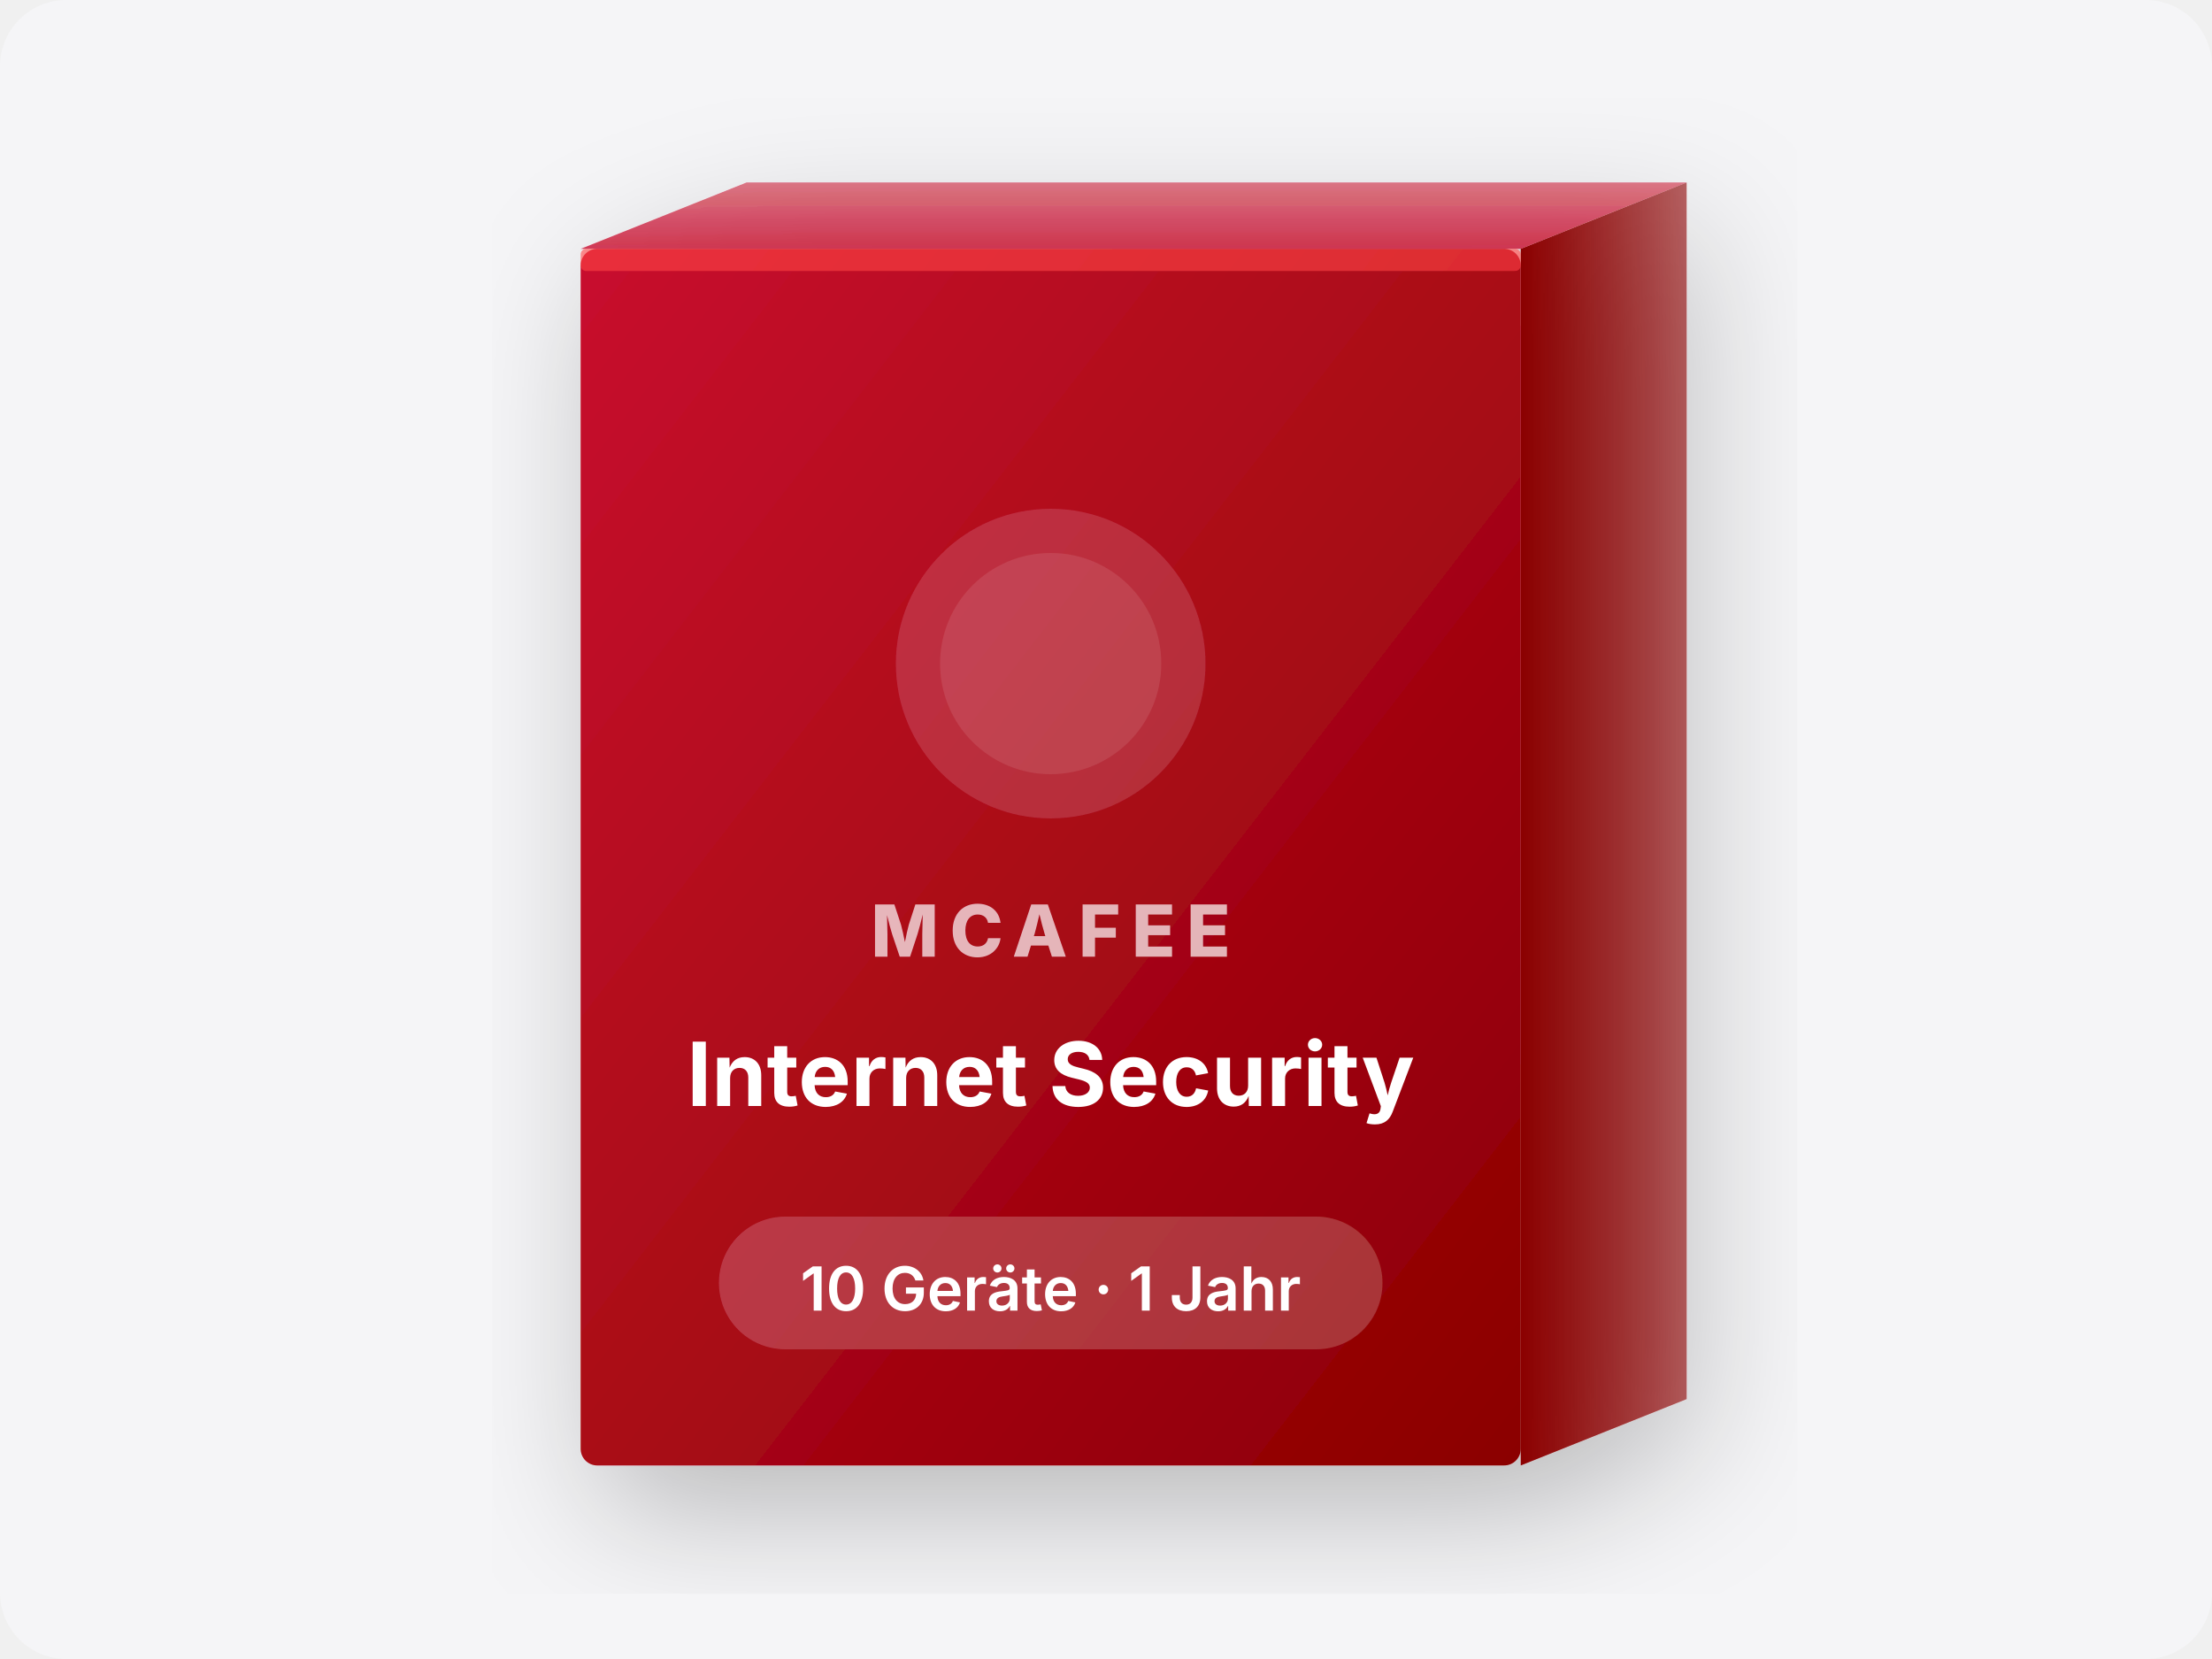
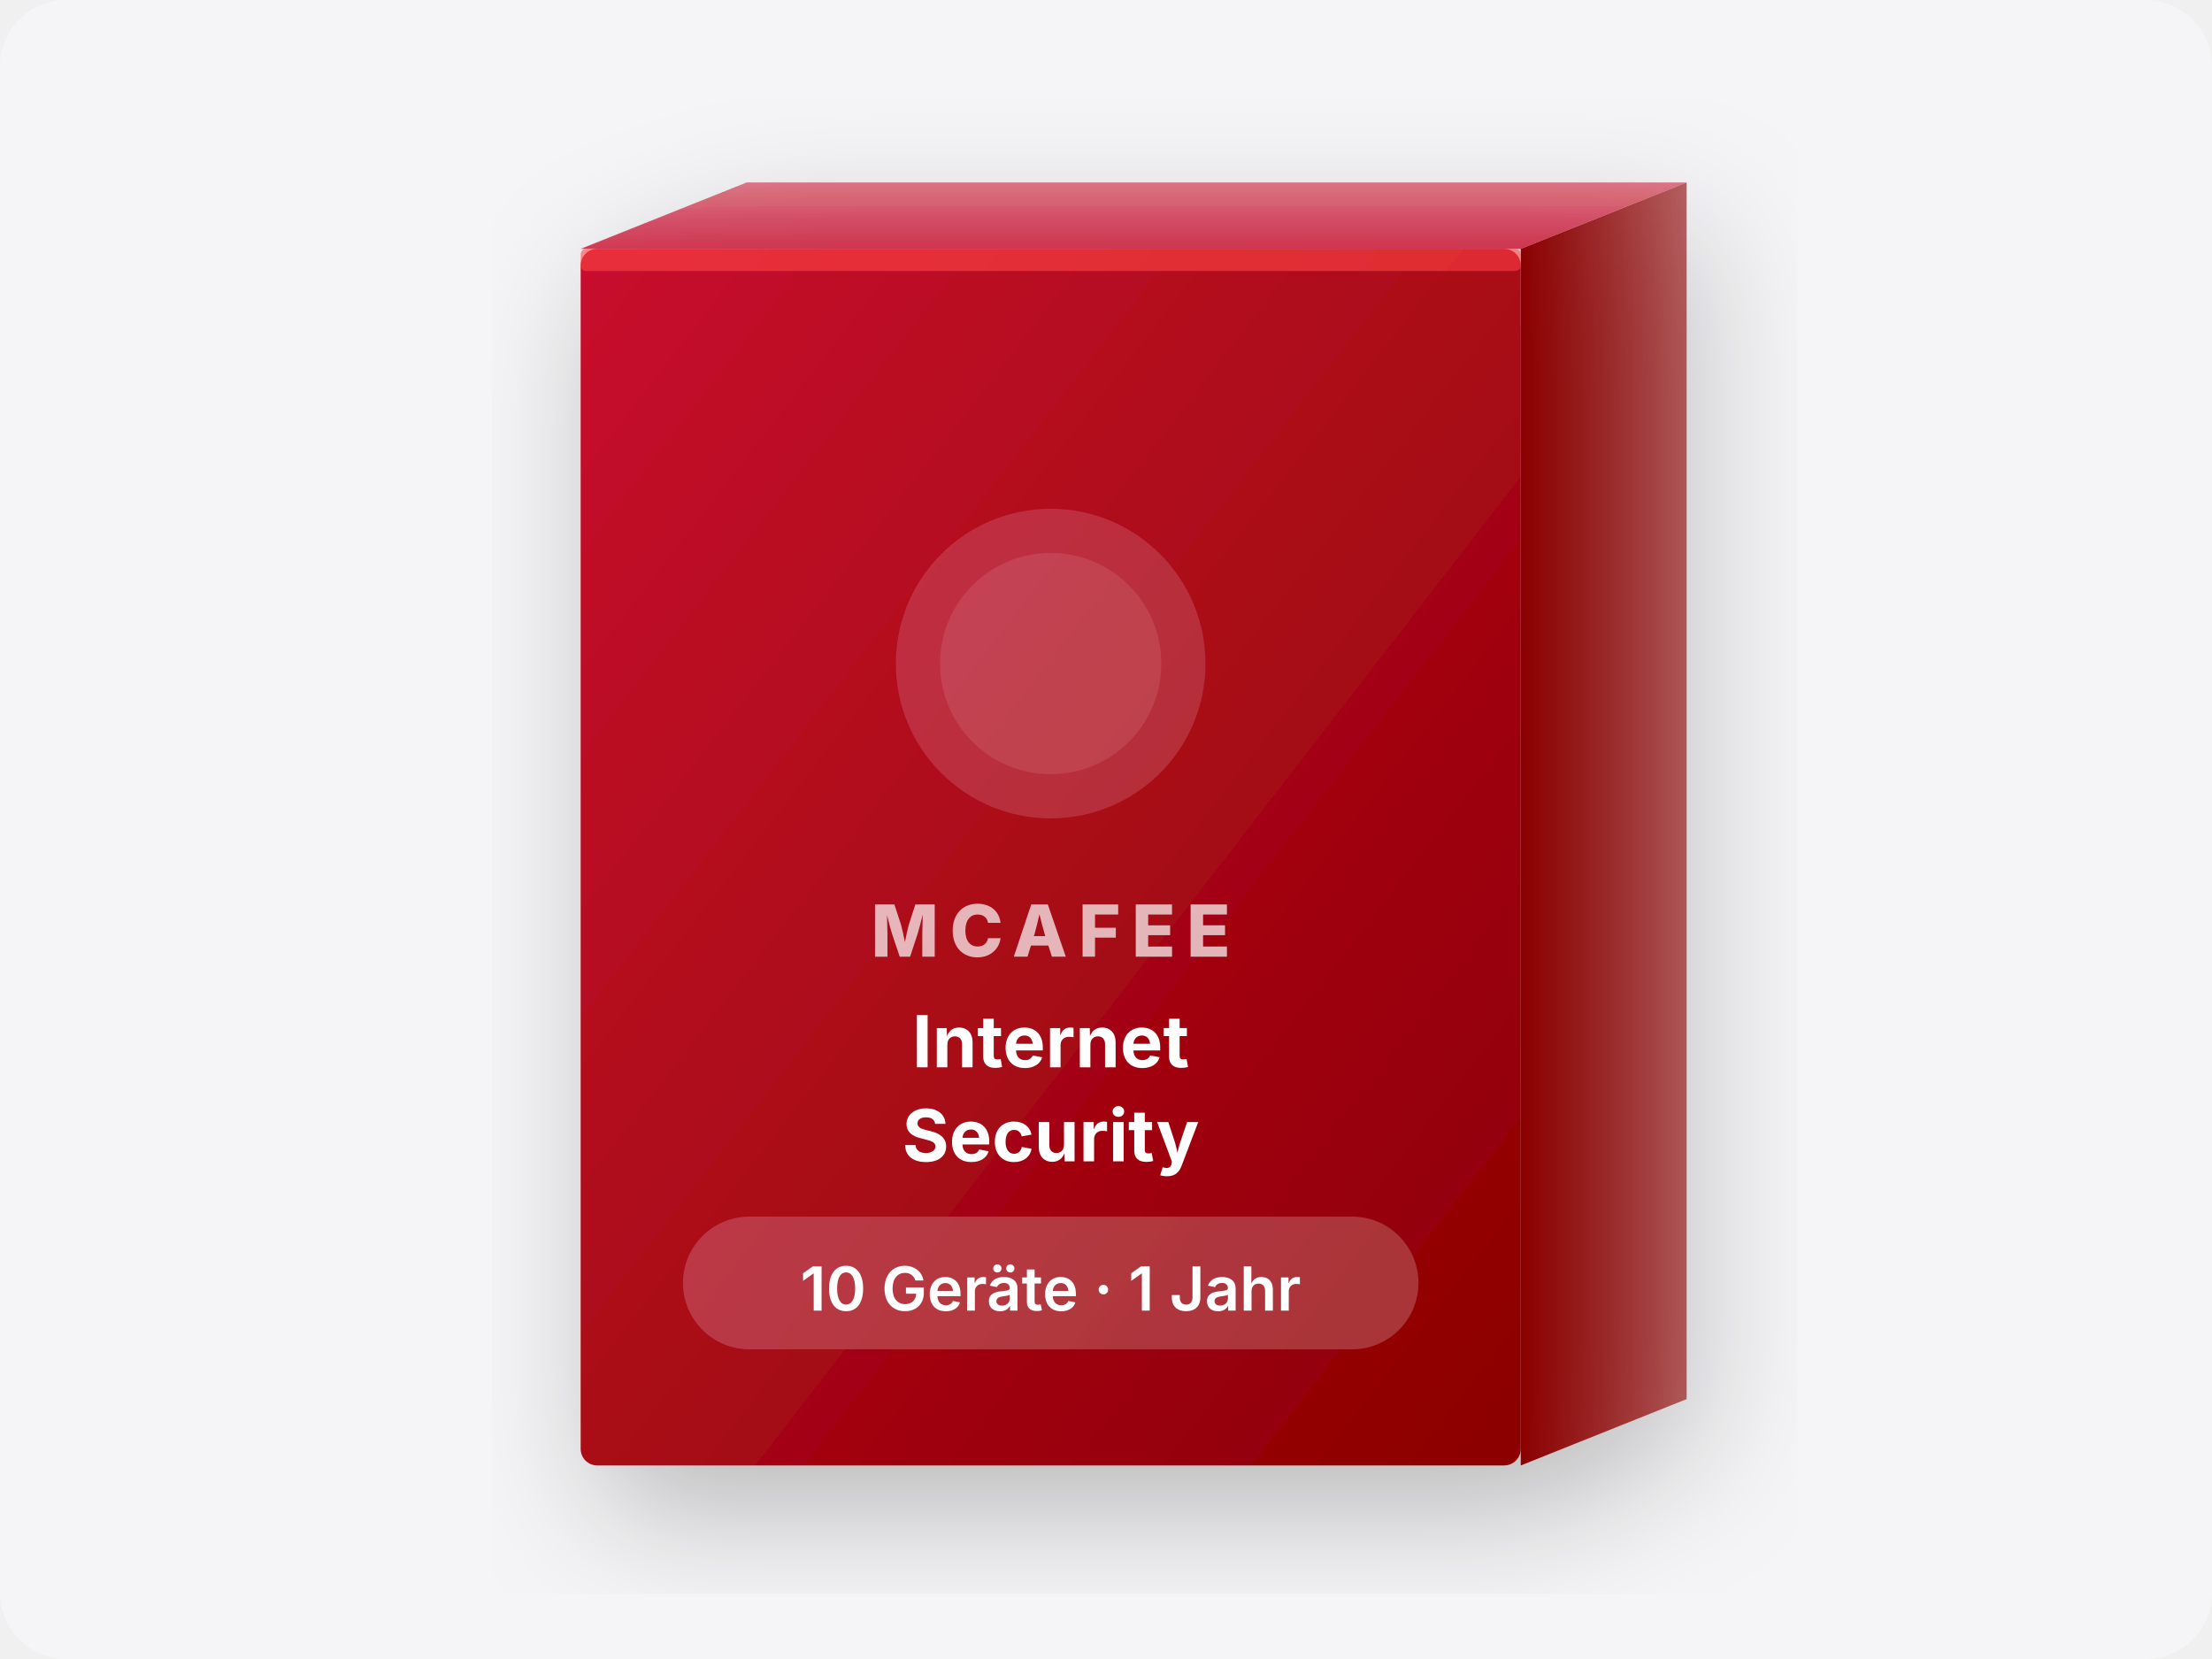
<svg xmlns="http://www.w3.org/2000/svg" viewBox="0 0 400 300" width="400" height="300">
  <defs>
    <linearGradient id="front-MCAFEE-IS-10D-1Y" x1="0%" y1="0%" x2="100%" y2="100%">
      <stop offset="0%" style="stop-color:#C8102E" />
      <stop offset="100%" style="stop-color:#8B0000" />
    </linearGradient>
    <linearGradient id="side-MCAFEE-IS-10D-1Y" x1="0%" y1="0%" x2="100%" y2="0%">
      <stop offset="0%" style="stop-color:#8B0000" />
      <stop offset="100%" style="stop-color:#8B0000;stop-opacity:0.6" />
    </linearGradient>
    <linearGradient id="top-MCAFEE-IS-10D-1Y" x1="0%" y1="100%" x2="0%" y2="0%">
      <stop offset="0%" style="stop-color:#C8102E" />
      <stop offset="100%" style="stop-color:#C8102E;stop-opacity:0.7" />
    </linearGradient>
    <filter id="shadow-MCAFEE-IS-10D-1Y">
      <feDropShadow dx="4" dy="8" stdDeviation="12" flood-opacity="0.25" />
    </filter>
  </defs>
  <rect width="400" height="300" fill="#f5f5f7" rx="12" />
  <g filter="url(#shadow-MCAFEE-IS-10D-1Y)" transform="translate(95, 25)">
    <polygon points="180,20 210,8 210,228 180,240" fill="url(#side-MCAFEE-IS-10D-1Y)" />
    <polygon points="10,20 180,20 210,8 40,8" fill="url(#top-MCAFEE-IS-10D-1Y)" opacity="0.8" />
    <rect x="10" y="20" width="170" height="220" rx="3" fill="url(#front-MCAFEE-IS-10D-1Y)" />
    <rect x="10" y="20" width="170" height="4" fill="#FF4444" opacity="0.6" rx="1" />
    <circle cx="95" cy="95" r="28" fill="white" opacity="0.15" />
    <circle cx="95" cy="95" r="20" fill="white" opacity="0.1" />
    <text x="95" y="148" text-anchor="middle" font-family="system-ui,-apple-system,sans-serif" font-size="13" font-weight="800" letter-spacing="2" fill="#fff" opacity="0.7">MCAFEE</text>
-     <text x="95" y="175" text-anchor="middle" font-family="system-ui,-apple-system,sans-serif" font-size="16" font-weight="700" fill="#fff">Internet Security</text>
-     <rect x="35" y="195" width="120" height="24" rx="12" fill="white" opacity="0.2" />
+     <text x="95" y="168" text-anchor="middle" font-family="system-ui,-apple-system,sans-serif" font-size="13" font-weight="700" fill="#fff">Internet</text>
+     <text x="95" y="185" text-anchor="middle" font-family="system-ui,-apple-system,sans-serif" font-size="13" font-weight="700" fill="#fff">Security</text>
+     <rect x="28.5" y="195" width="133" height="24" rx="12" fill="white" opacity="0.2" />
    <text x="95" y="212" text-anchor="middle" font-family="system-ui,-apple-system,sans-serif" font-size="11" font-weight="600" fill="#fff">10 Geräte · 1 Jahr</text>
  </g>
</svg>
